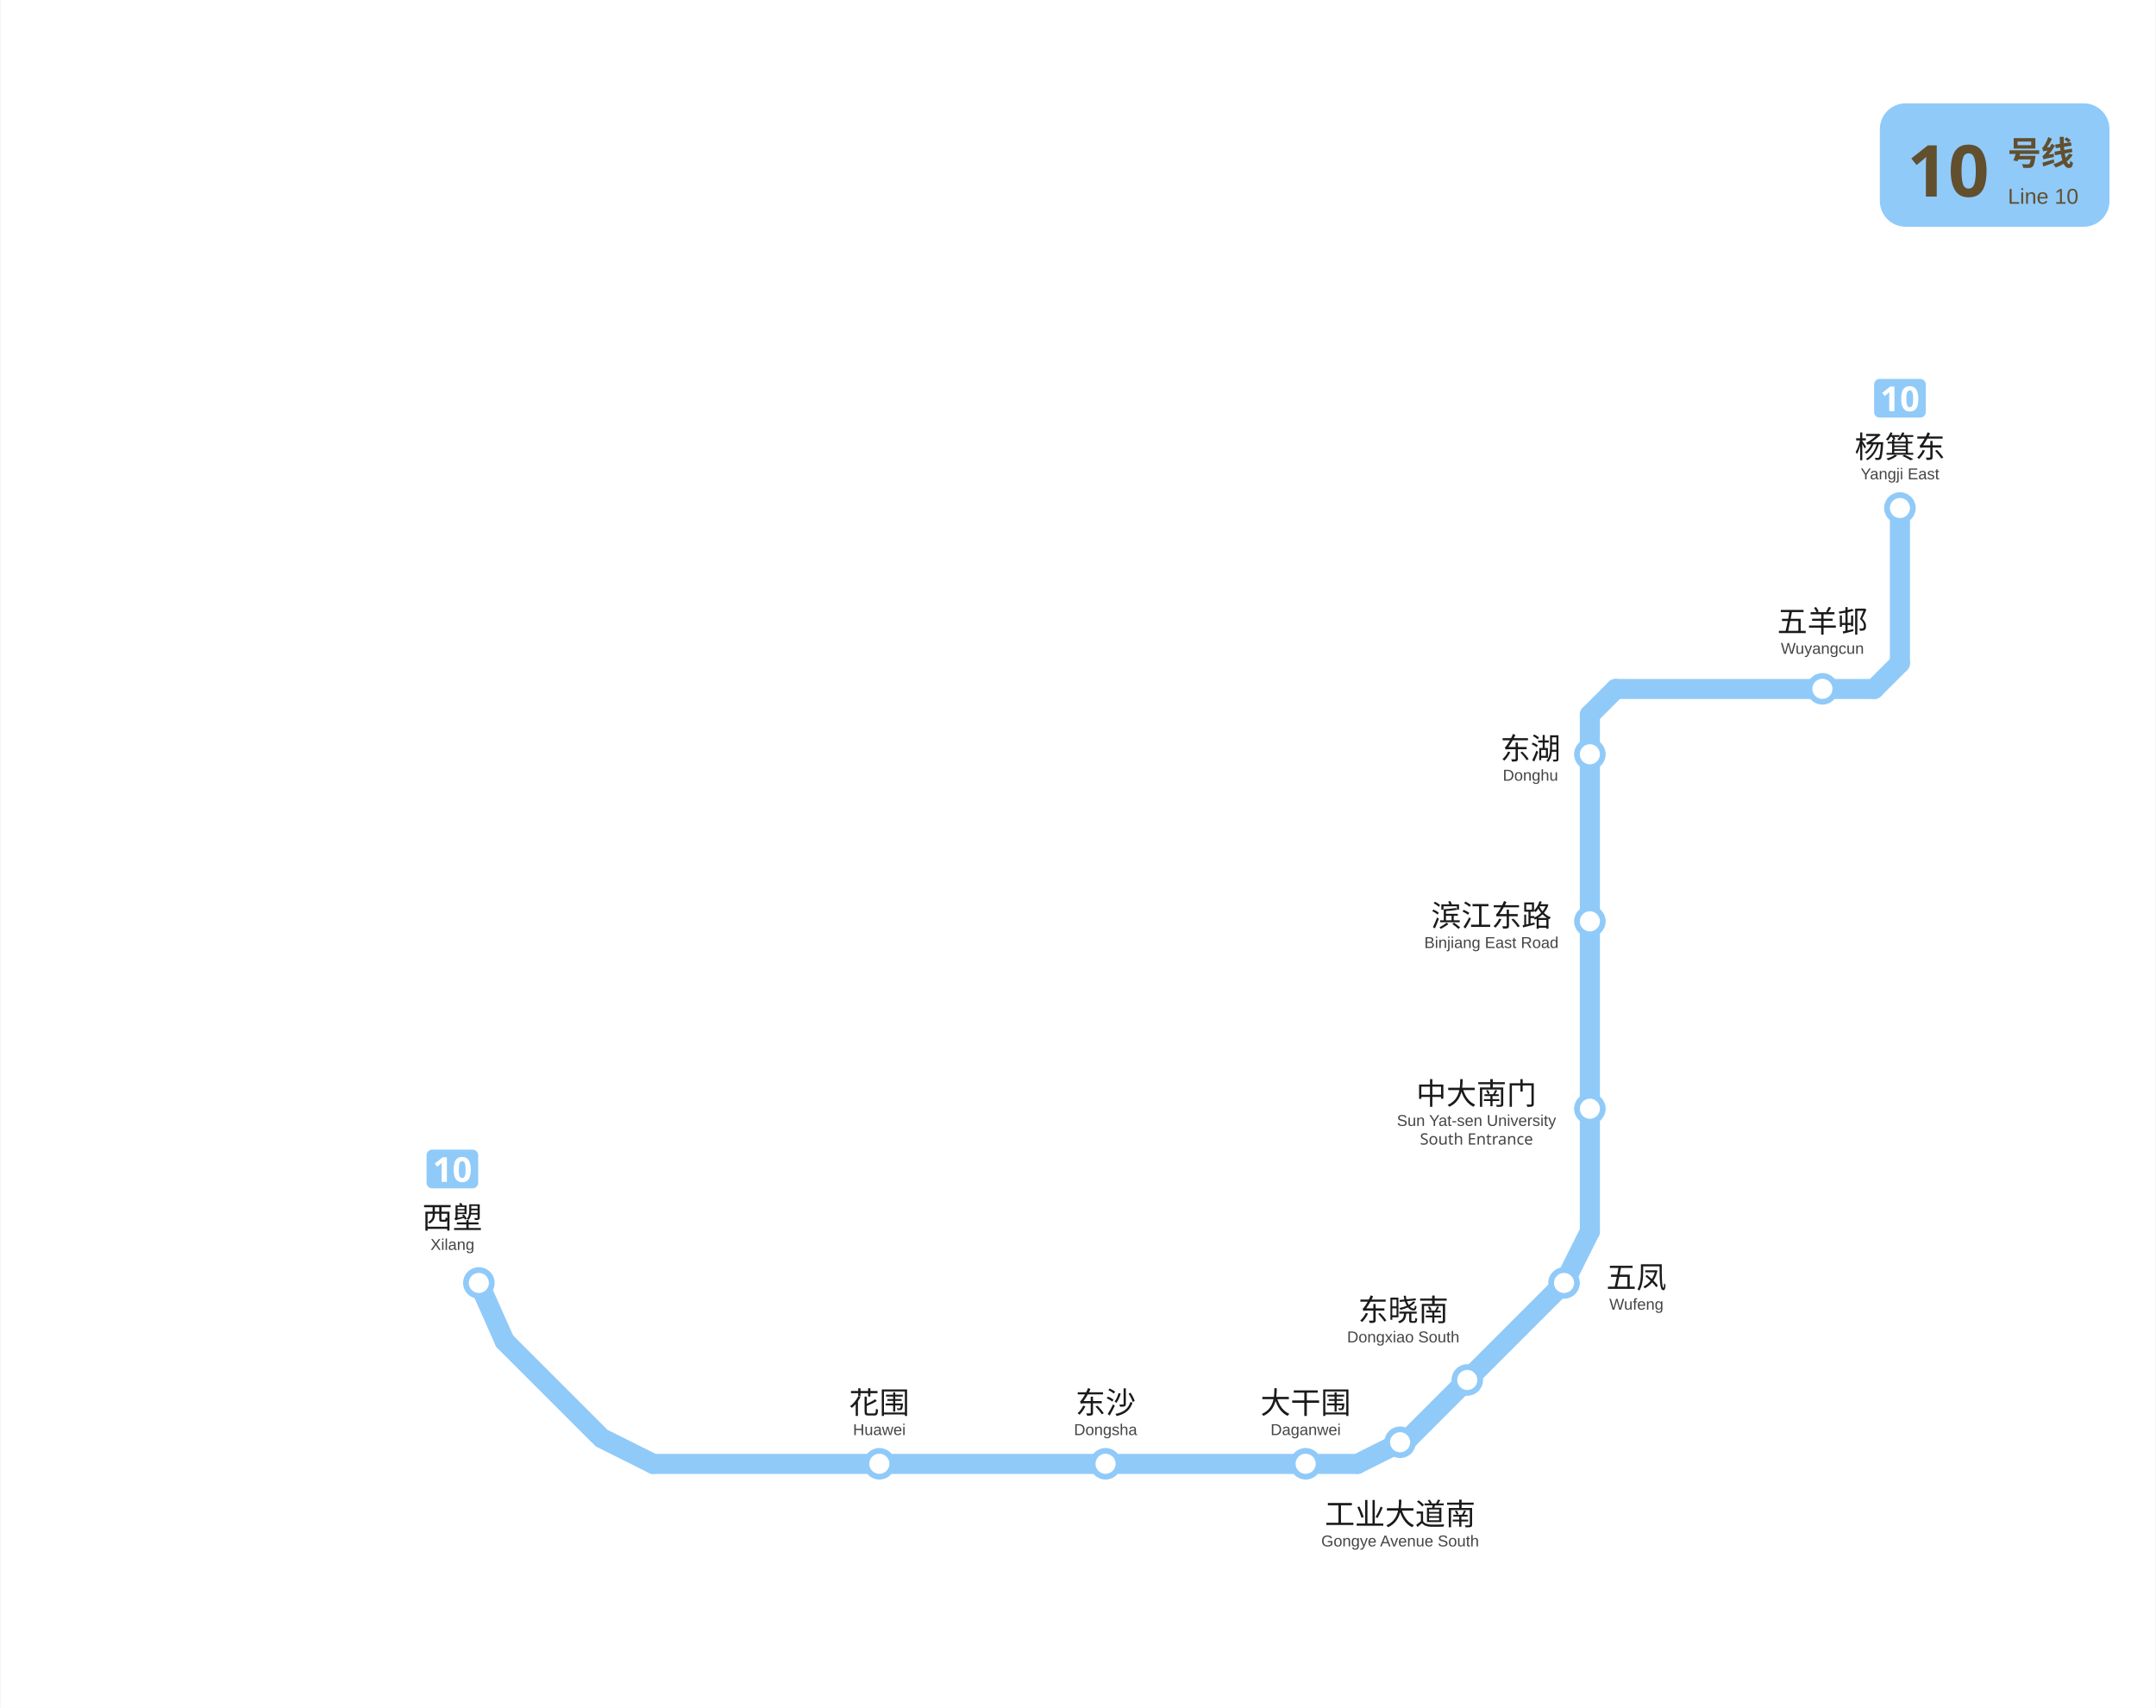
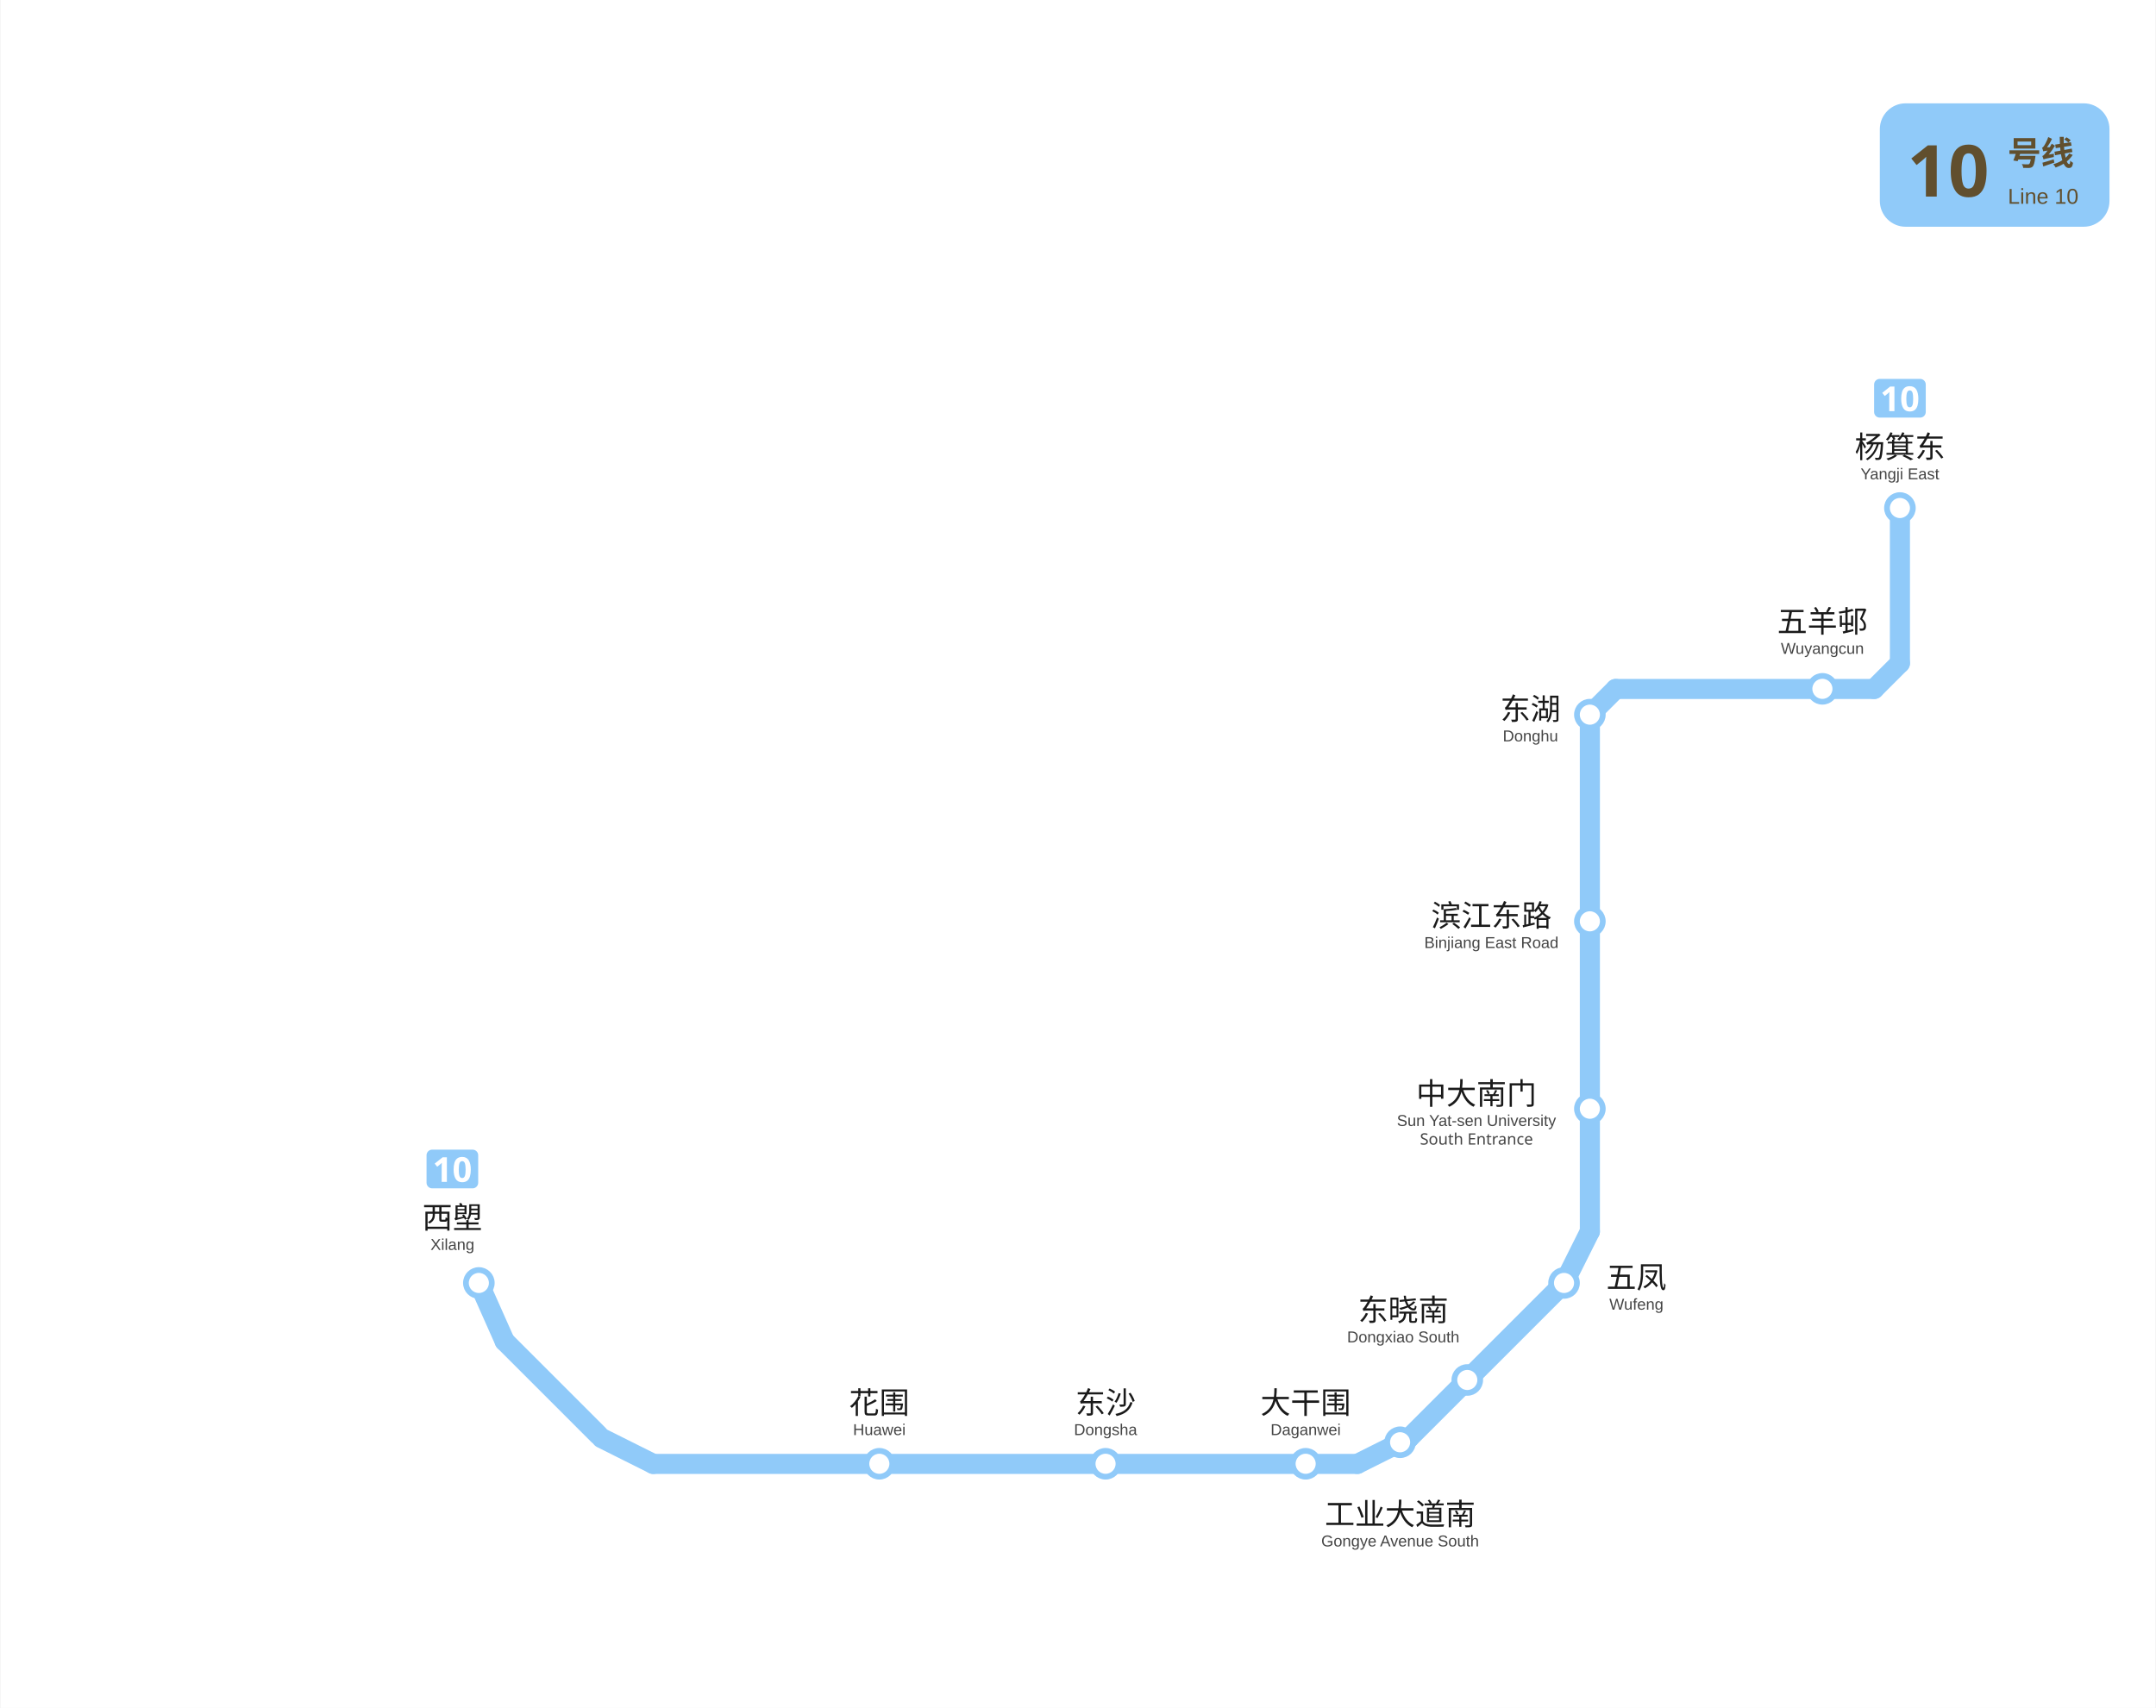
<svg xmlns="http://www.w3.org/2000/svg" viewBox="944.9 833.2 750.6 595.0" data-pins="东晓南,东沙,东湖,中大南门,五凤,五羊邨,大干围,工业大道南,杨箕东,滨江东路,花围,西塱" width="751" height="595">
  <rect x="944.883" y="833.2" width="750.617" height="595.05" fill="#ffffff" />
  <g id="走廊">
    <line x1="1111.50" y1="1280.25" x2="1120.50" y2="1300.50" style="fill:none;stroke:#90CAF9;stroke-width:7;stroke-linecap:round" />
    <line x1="1120.50" y1="1300.50" x2="1153.12" y2="1333.12" style="fill:none;stroke:#90CAF9;stroke-width:7;stroke-linecap:round" />
    <line x1="1154.25" y1="1334.25" x2="1172.25" y2="1343.25" style="fill:none;stroke:#90CAF9;stroke-width:7;stroke-linecap:round" />
    <line x1="1172.25" y1="1343.25" x2="1417.50" y2="1343.25" style="fill:none;stroke:#90CAF9;stroke-width:7;stroke-linecap:round" />
    <line x1="1417.50" y1="1343.25" x2="1435.50" y2="1334.25" style="fill:none;stroke:#90CAF9;stroke-width:7;stroke-linecap:round" />
    <line x1="1435.50" y1="1334.25" x2="1489.50" y2="1280.25" style="fill:none;stroke:#90CAF9;stroke-width:7;stroke-linecap:round" />
    <line x1="1489.50" y1="1280.25" x2="1498.50" y2="1262.25" style="fill:none;stroke:#90CAF9;stroke-width:7;stroke-linecap:round" />
    <line x1="1498.50" y1="1262.25" x2="1498.50" y2="1082.25" style="fill:none;stroke:#90CAF9;stroke-width:7;stroke-linecap:round" />
    <line x1="1498.50" y1="1082.25" x2="1507.50" y2="1073.25" style="fill:none;stroke:#90CAF9;stroke-width:7;stroke-linecap:round" />
    <line x1="1507.50" y1="1073.25" x2="1597.50" y2="1073.25" style="fill:none;stroke:#90CAF9;stroke-width:7;stroke-linecap:round" />
    <line x1="1597.50" y1="1073.25" x2="1606.50" y2="1064.25" style="fill:none;stroke:#90CAF9;stroke-width:7;stroke-linecap:round" />
    <line x1="1606.50" y1="1064.25" x2="1606.50" y2="1010.25" style="fill:none;stroke:#90CAF9;stroke-width:7;stroke-linecap:round" />
  </g>
  <g id="站圆">
    <circle cx="1111.5" cy="1280.2" r="4.5" data-nm="西塱" style="fill:#FFFFFF;stroke:#90CAF9;stroke-width:2" />
    <circle cx="1251.0" cy="1343.2" r="4.5" data-nm="花围" style="fill:#FFFFFF;stroke:#90CAF9;stroke-width:2" />
    <circle cx="1329.8" cy="1343.2" r="4.5" data-nm="东沙" style="fill:#FFFFFF;stroke:#90CAF9;stroke-width:2" />
    <circle cx="1399.5" cy="1343.2" r="4.5" data-nm="大干围" style="fill:#FFFFFF;stroke:#90CAF9;stroke-width:2" />
    <circle cx="1432.4" cy="1335.7" r="4.5" data-nm="工业大道南" style="fill:#FFFFFF;stroke:#90CAF9;stroke-width:2" />
    <circle cx="1455.8" cy="1314.0" r="4.5" data-nm="东晓南" style="fill:#FFFFFF;stroke:#90CAF9;stroke-width:2" />
    <circle cx="1489.5" cy="1280.2" r="4.5" data-nm="五凤" style="fill:#FFFFFF;stroke:#90CAF9;stroke-width:2" />
    <circle cx="1498.5" cy="1219.5" r="4.5" data-nm="中大南门" style="fill:#FFFFFF;stroke:#90CAF9;stroke-width:2" />
    <circle cx="1498.5" cy="1154.2" r="4.5" data-nm="滨江东路" style="fill:#FFFFFF;stroke:#90CAF9;stroke-width:2" />
-     <circle cx="1498.5" cy="1096.0" r="4.5" data-nm="东湖" style="fill:#FFFFFF;stroke:#90CAF9;stroke-width:2" />
+     <circle cx="1498.5" cy="1082.2" r="4.5" data-nm="东湖" style="fill:#FFFFFF;stroke:#90CAF9;stroke-width:2" />
    <circle cx="1579.5" cy="1073.2" r="4.5" data-nm="五羊邨" style="fill:#FFFFFF;stroke:#90CAF9;stroke-width:2" />
    <circle cx="1606.5" cy="1010.2" r="4.5" data-nm="杨箕东" style="fill:#FFFFFF;stroke:#90CAF9;stroke-width:2" />
  </g>
  <g id="线路徽标">
    <g data-badge="header" transform="translate(1599.5 869.2)" data-ink="#614F2E" data-box="1599.5,869.2,1679.5,912.2" data-chip="1599.5,869.2,1679.5,912.2">
      <rect x="0" y="0" width="80.0" height="43.0" rx="9.0" fill="#90CAF9" />
      <text x="9.5" y="32.5" font-family="'Microsoft YaHei', sans-serif" font-size="25" font-weight="bold" fill="#614F2E">10</text>
      <text x="44.6" y="21.5" font-family="'Microsoft YaHei', sans-serif" font-size="11.5" font-weight="600" fill="#614F2E">号线</text>
      <text x="44.6" y="35.0" font-family="Arial, sans-serif" font-size="7.5" fill="#614F2E">Line 10</text>
    </g>
    <g data-badge="chip" transform="translate(1093.28 1233.75)" data-box="1093.3,1233.8,1111.3,1247.2">
      <path d="M16.04 13.49h-14.09c-1.07 0 -1.95 -0.88 -1.95 -1.95v-9.59c0 -1.07 0.88 -1.95 1.95 -1.95h14.09c1.07 0 1.95 0.88 1.95 1.95v9.59C17.99 12.61 17.11 13.49 16.04 13.49z" fill="#90CAF9" />
      <path d="M7.08 11.24h-1.81v-4.96c0 -0.2 0 -0.47 0.01 -0.81c0.01 -0.34 0.02 -0.64 0.04 -0.89c-0.04 0.05 -0.13 0.13 -0.26 0.26c-0.13 0.12 -0.25 0.23 -0.37 0.33l-0.98 0.79l-0.88 -1.09l2.76 -2.2h1.49V11.24z" fill="#FFFFFF" />
      <path d="M15.41 6.96c0 0.92 -0.1 1.71 -0.29 2.36c-0.2 0.66 -0.51 1.16 -0.95 1.51c-0.44 0.35 -1.02 0.53 -1.75 0.53c-1.03 0 -1.79 -0.39 -2.27 -1.16s-0.72 -1.86 -0.72 -3.24c0 -0.92 0.1 -1.71 0.29 -2.37c0.19 -0.66 0.51 -1.17 0.95 -1.52c0.44 -0.35 1.02 -0.53 1.75 -0.53c1.02 0 1.78 0.39 2.27 1.16C15.17 4.48 15.41 5.56 15.41 6.96zM11.22 6.96c0 0.98 0.08 1.71 0.25 2.2s0.48 0.74 0.94 0.74c0.45 0 0.76 -0.24 0.94 -0.73c0.18 -0.49 0.26 -1.22 0.26 -2.21c0 -0.98 -0.09 -1.71 -0.26 -2.21s-0.49 -0.74 -0.94 -0.74c-0.46 0 -0.77 0.25 -0.94 0.74S11.22 5.98 11.22 6.96z" fill="#FFFFFF" />
    </g>
    <g data-badge="chip" transform="translate(1597.51 965.21)" data-box="1597.5,965.2,1615.5,978.7">
      <path d="M16.04 13.49h-14.09c-1.07 0 -1.95 -0.88 -1.95 -1.95v-9.59c0 -1.07 0.88 -1.95 1.95 -1.95h14.09c1.07 0 1.95 0.88 1.95 1.95v9.59C17.99 12.61 17.11 13.49 16.04 13.49z" fill="#90CAF9" />
      <path d="M7.08 11.24h-1.81v-4.96c0 -0.2 0 -0.47 0.01 -0.81c0.01 -0.34 0.02 -0.64 0.04 -0.89c-0.04 0.05 -0.13 0.13 -0.26 0.26c-0.13 0.12 -0.25 0.23 -0.37 0.33l-0.98 0.79l-0.88 -1.09l2.76 -2.2h1.49V11.24z" fill="#FFFFFF" />
      <path d="M15.41 6.96c0 0.92 -0.1 1.71 -0.29 2.36c-0.2 0.66 -0.51 1.16 -0.95 1.51c-0.44 0.35 -1.02 0.53 -1.75 0.53c-1.03 0 -1.79 -0.39 -2.27 -1.16s-0.72 -1.86 -0.72 -3.24c0 -0.92 0.1 -1.71 0.29 -2.37c0.19 -0.66 0.51 -1.17 0.95 -1.52c0.44 -0.35 1.02 -0.53 1.75 -0.53c1.02 0 1.78 0.39 2.27 1.16C15.17 4.48 15.41 5.56 15.41 6.96zM11.22 6.96c0 0.98 0.08 1.71 0.25 2.2s0.48 0.74 0.94 0.74c0.45 0 0.76 -0.24 0.94 -0.73c0.18 -0.49 0.26 -1.22 0.26 -2.21c0 -0.98 -0.09 -1.71 -0.26 -2.21s-0.49 -0.74 -0.94 -0.74c-0.46 0 -0.77 0.25 -0.94 0.74S11.22 5.98 11.22 6.96z" fill="#FFFFFF" />
    </g>
  </g>
  <g id="站名标注" font-family="'Microsoft YaHei', 'PingFang SC', sans-serif">
    <text x="1102.3" y="1261.2" text-anchor="middle" font-size="10.5" font-weight="500" fill="#1a1a1a">西塱</text>
    <text x="1102.3" y="1268.7" text-anchor="middle" font-size="5.5" font-family="Arial, sans-serif" fill="#444444">Xilang</text>
    <text x="1251.0" y="1325.7" text-anchor="middle" font-size="10.5" font-weight="500" fill="#1a1a1a">花围</text>
    <text x="1251.0" y="1333.2" text-anchor="middle" font-size="5.5" font-family="Arial, sans-serif" fill="#444444">Huawei</text>
    <text x="1329.8" y="1325.7" text-anchor="middle" font-size="10.5" font-weight="500" fill="#1a1a1a">东沙</text>
    <text x="1329.8" y="1333.2" text-anchor="middle" font-size="5.5" font-family="Arial, sans-serif" fill="#444444">Dongsha</text>
    <text x="1399.5" y="1325.7" text-anchor="middle" font-size="10.5" font-weight="500" fill="#1a1a1a">大干围</text>
    <text x="1399.5" y="1333.2" text-anchor="middle" font-size="5.5" font-family="Arial, sans-serif" fill="#444444">Daganwei</text>
    <text x="1433.5" y="1293.4" text-anchor="middle" font-size="10.5" font-weight="500" fill="#1a1a1a">东晓南</text>
    <text x="1433.5" y="1300.9" text-anchor="middle" font-size="5.5" font-family="Arial, sans-serif" fill="#444444">Dongxiao South</text>
    <text x="1514.7" y="1282.0" text-anchor="middle" font-size="10.5" font-weight="500" fill="#1a1a1a">五凤</text>
    <text x="1514.7" y="1289.5" text-anchor="middle" font-size="5.5" font-family="Arial, sans-serif" fill="#444444">Wufeng</text>
    <text x="1459.0" y="1218.0" text-anchor="middle" font-size="10.5" font-weight="500" fill="#1a1a1a">中大南门</text>
    <text x="1459.0" y="1225.5" text-anchor="middle" font-size="5.5" font-family="Arial, sans-serif" fill="#444444">Sun Yat-sen University</text>
    <text x="1459.0" y="1232.0" text-anchor="middle" font-size="5.5" fill="#444444">South Entrance</text>
    <text x="1464.2" y="1156.0" text-anchor="middle" font-size="10.5" font-weight="500" fill="#1a1a1a">滨江东路</text>
    <text x="1464.2" y="1163.5" text-anchor="middle" font-size="5.5" font-family="Arial, sans-serif" fill="#444444">Binjiang East Road</text>
    <text x="1606.5" y="992.7" text-anchor="middle" font-size="10.5" font-weight="500" fill="#1a1a1a">杨箕东</text>
    <text x="1606.5" y="1000.2" text-anchor="middle" font-size="5.5" font-family="Arial, sans-serif" fill="#444444">Yangji East</text>
    <text x="1432.4" y="1364.5" text-anchor="middle" font-size="10.5" font-weight="500" fill="#1a1a1a">工业大道南</text>
    <text x="1432.4" y="1372.0" text-anchor="middle" font-size="5.5" font-family="Arial, sans-serif" fill="#444444">Gongye Avenue South</text>
-     <text x="1477.8" y="1097.8" text-anchor="middle" font-size="10.5" font-weight="500" fill="#1a1a1a">东湖</text>
-     <text x="1477.8" y="1105.2" text-anchor="middle" font-size="5.5" font-family="Arial, sans-serif" fill="#444444">Donghu</text>
+     <text x="1477.8" y="1084.0" text-anchor="middle" font-size="10.5" font-weight="500" fill="#1a1a1a">东湖</text>
+     <text x="1477.8" y="1091.5" text-anchor="middle" font-size="5.5" font-family="Arial, sans-serif" fill="#444444">Donghu</text>
    <text x="1579.5" y="1053.5" text-anchor="middle" font-size="10.5" font-weight="500" fill="#1a1a1a">五羊邨</text>
    <text x="1579.5" y="1061.0" text-anchor="middle" font-size="5.5" font-family="Arial, sans-serif" fill="#444444">Wuyangcun</text>
  </g>
</svg>
